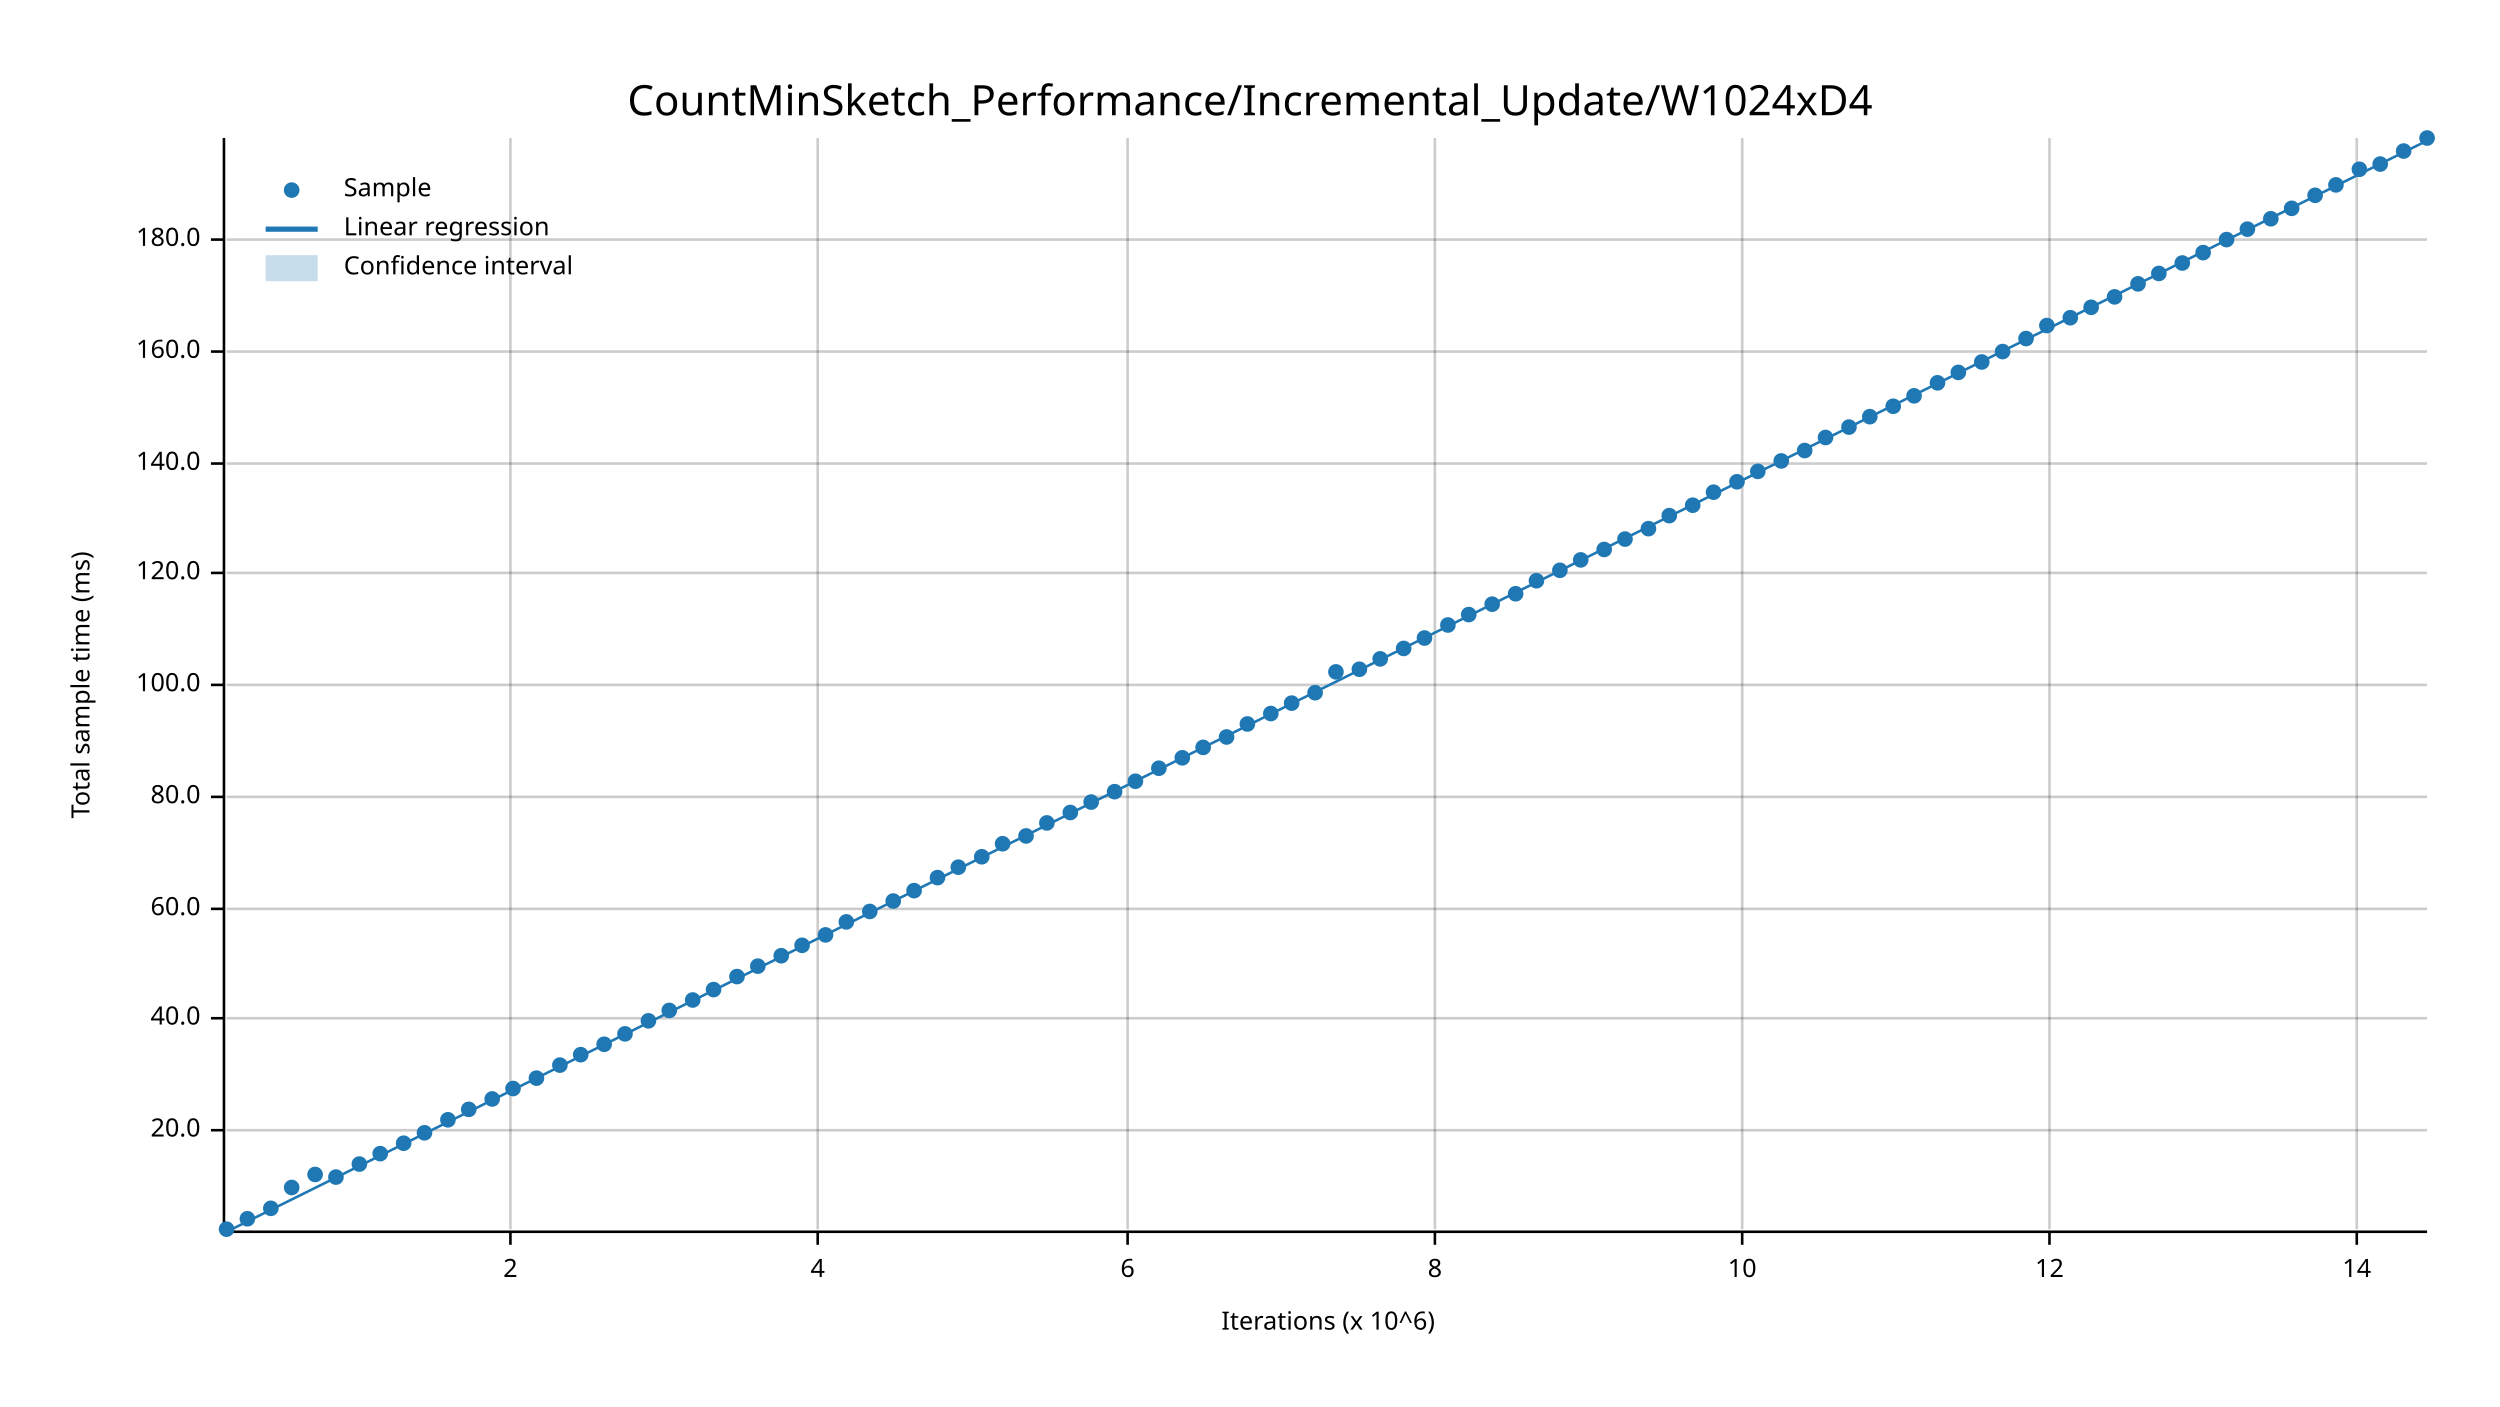
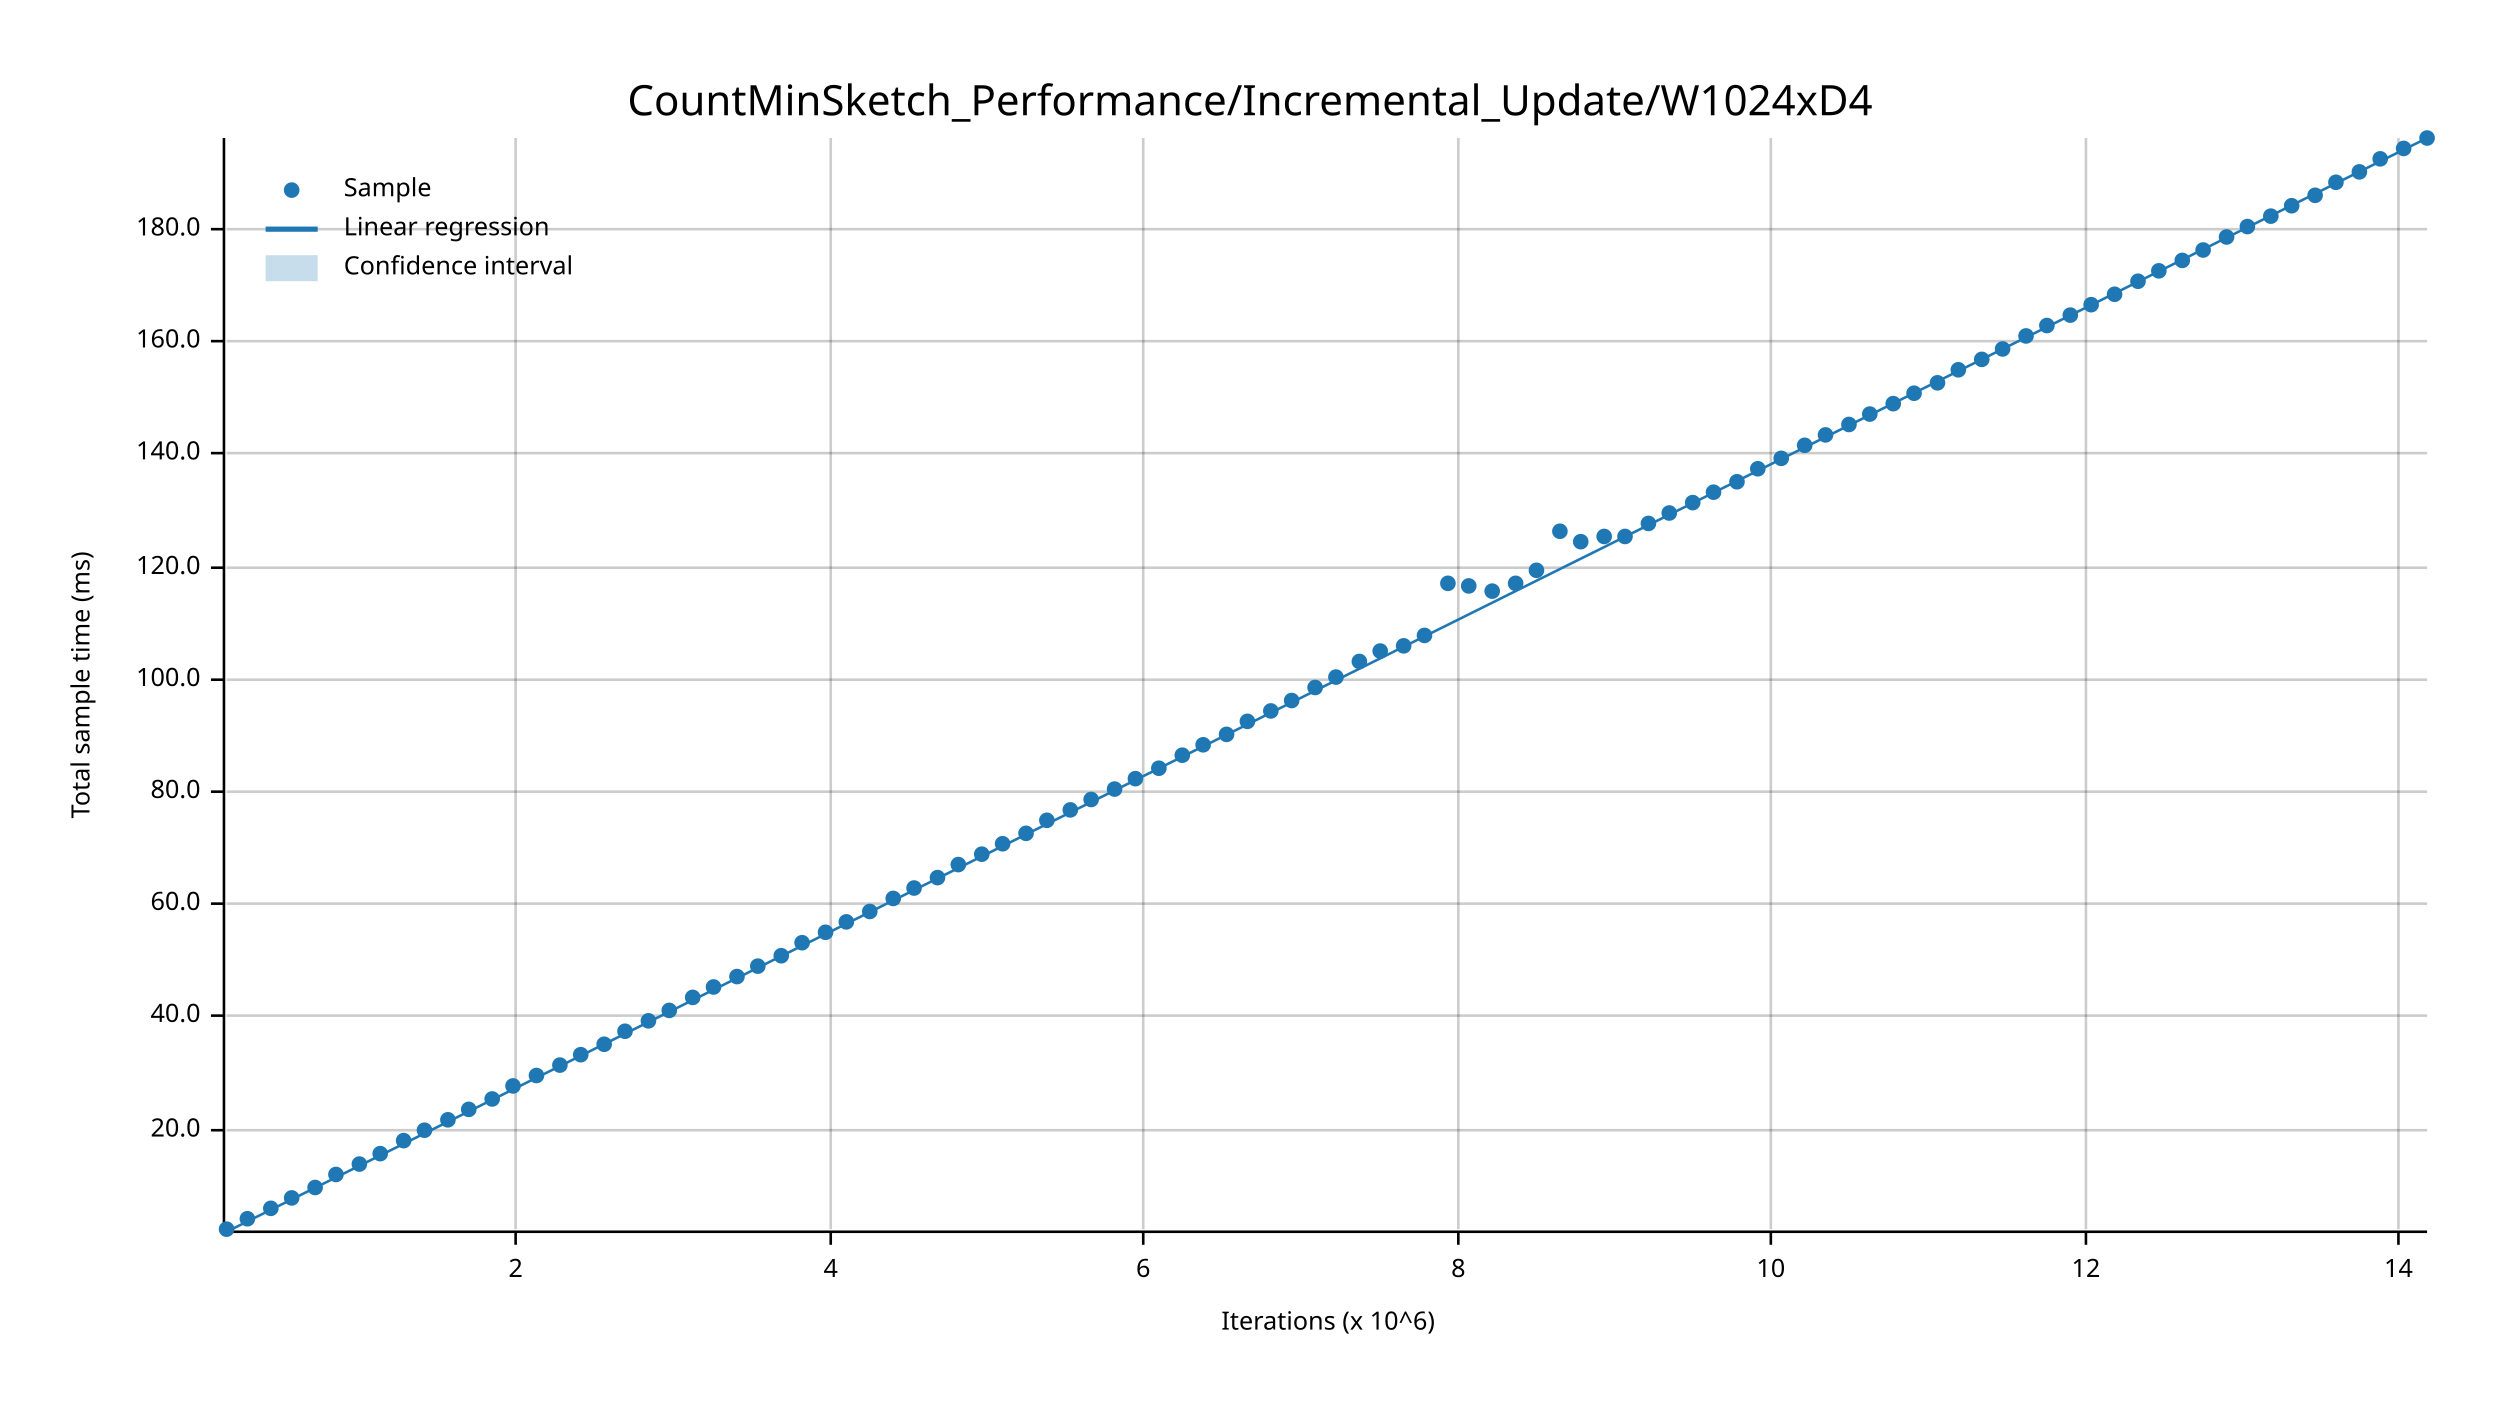
<svg xmlns="http://www.w3.org/2000/svg" width="960" height="540" viewBox="0 0 960 540">
  <text x="480" y="32" dy="0.76em" text-anchor="middle" font-family="sans-serif" font-size="16.129" opacity="1" fill="#000000">
CountMinSketch_Performance/Incremental_Update/W1024xD4
</text>
  <text x="27" y="263" dy="0.76em" text-anchor="middle" font-family="sans-serif" font-size="9.677" opacity="1" fill="#000000" transform="rotate(270, 27, 263)">
Total sample time (ms)
</text>
  <text x="510" y="513" dy="-0.5ex" text-anchor="middle" font-family="sans-serif" font-size="9.677" opacity="1" fill="#000000">
Iterations (x 10^6)
</text>
-   <line opacity="0.2" stroke="#000000" stroke-width="1" x1="196" y1="472" x2="196" y2="53" />
-   <line opacity="0.2" stroke="#000000" stroke-width="1" x1="314" y1="472" x2="314" y2="53" />
-   <line opacity="0.2" stroke="#000000" stroke-width="1" x1="433" y1="472" x2="433" y2="53" />
-   <line opacity="0.2" stroke="#000000" stroke-width="1" x1="551" y1="472" x2="551" y2="53" />
-   <line opacity="0.2" stroke="#000000" stroke-width="1" x1="669" y1="472" x2="669" y2="53" />
-   <line opacity="0.2" stroke="#000000" stroke-width="1" x1="787" y1="472" x2="787" y2="53" />
-   <line opacity="0.2" stroke="#000000" stroke-width="1" x1="905" y1="472" x2="905" y2="53" />
+   <line opacity="0.2" stroke="#000000" stroke-width="1" x1="198" y1="472" x2="198" y2="53" />
+   <line opacity="0.2" stroke="#000000" stroke-width="1" x1="319" y1="472" x2="319" y2="53" />
+   <line opacity="0.2" stroke="#000000" stroke-width="1" x1="439" y1="472" x2="439" y2="53" />
+   <line opacity="0.2" stroke="#000000" stroke-width="1" x1="560" y1="472" x2="560" y2="53" />
+   <line opacity="0.2" stroke="#000000" stroke-width="1" x1="680" y1="472" x2="680" y2="53" />
+   <line opacity="0.2" stroke="#000000" stroke-width="1" x1="801" y1="472" x2="801" y2="53" />
+   <line opacity="0.2" stroke="#000000" stroke-width="1" x1="921" y1="472" x2="921" y2="53" />
  <line opacity="0.2" stroke="#000000" stroke-width="1" x1="87" y1="434" x2="932" y2="434" />
-   <line opacity="0.2" stroke="#000000" stroke-width="1" x1="87" y1="391" x2="932" y2="391" />
-   <line opacity="0.2" stroke="#000000" stroke-width="1" x1="87" y1="349" x2="932" y2="349" />
-   <line opacity="0.2" stroke="#000000" stroke-width="1" x1="87" y1="306" x2="932" y2="306" />
-   <line opacity="0.2" stroke="#000000" stroke-width="1" x1="87" y1="263" x2="932" y2="263" />
-   <line opacity="0.2" stroke="#000000" stroke-width="1" x1="87" y1="220" x2="932" y2="220" />
-   <line opacity="0.2" stroke="#000000" stroke-width="1" x1="87" y1="178" x2="932" y2="178" />
-   <line opacity="0.2" stroke="#000000" stroke-width="1" x1="87" y1="135" x2="932" y2="135" />
-   <line opacity="0.2" stroke="#000000" stroke-width="1" x1="87" y1="92" x2="932" y2="92" />
+   <line opacity="0.2" stroke="#000000" stroke-width="1" x1="87" y1="390" x2="932" y2="390" />
+   <line opacity="0.2" stroke="#000000" stroke-width="1" x1="87" y1="347" x2="932" y2="347" />
+   <line opacity="0.2" stroke="#000000" stroke-width="1" x1="87" y1="304" x2="932" y2="304" />
+   <line opacity="0.2" stroke="#000000" stroke-width="1" x1="87" y1="261" x2="932" y2="261" />
+   <line opacity="0.2" stroke="#000000" stroke-width="1" x1="87" y1="218" x2="932" y2="218" />
+   <line opacity="0.2" stroke="#000000" stroke-width="1" x1="87" y1="174" x2="932" y2="174" />
+   <line opacity="0.2" stroke="#000000" stroke-width="1" x1="87" y1="131" x2="932" y2="131" />
+   <line opacity="0.2" stroke="#000000" stroke-width="1" x1="87" y1="88" x2="932" y2="88" />
  <polyline fill="none" opacity="1" stroke="#000000" stroke-width="1" points="86,53 86,472 " />
  <text x="77" y="434" dy="0.5ex" text-anchor="end" font-family="sans-serif" font-size="9.677" opacity="1" fill="#000000">
20.0
</text>
  <polyline fill="none" opacity="1" stroke="#000000" stroke-width="1" points="81,434 86,434 " />
-   <text x="77" y="391" dy="0.5ex" text-anchor="end" font-family="sans-serif" font-size="9.677" opacity="1" fill="#000000">
+   <text x="77" y="390" dy="0.5ex" text-anchor="end" font-family="sans-serif" font-size="9.677" opacity="1" fill="#000000">
40.0
</text>
-   <polyline fill="none" opacity="1" stroke="#000000" stroke-width="1" points="81,391 86,391 " />
-   <text x="77" y="349" dy="0.5ex" text-anchor="end" font-family="sans-serif" font-size="9.677" opacity="1" fill="#000000">
+   <polyline fill="none" opacity="1" stroke="#000000" stroke-width="1" points="81,390 86,390 " />
+   <text x="77" y="347" dy="0.5ex" text-anchor="end" font-family="sans-serif" font-size="9.677" opacity="1" fill="#000000">
60.0
</text>
-   <polyline fill="none" opacity="1" stroke="#000000" stroke-width="1" points="81,349 86,349 " />
-   <text x="77" y="306" dy="0.5ex" text-anchor="end" font-family="sans-serif" font-size="9.677" opacity="1" fill="#000000">
+   <polyline fill="none" opacity="1" stroke="#000000" stroke-width="1" points="81,347 86,347 " />
+   <text x="77" y="304" dy="0.5ex" text-anchor="end" font-family="sans-serif" font-size="9.677" opacity="1" fill="#000000">
80.0
</text>
-   <polyline fill="none" opacity="1" stroke="#000000" stroke-width="1" points="81,306 86,306 " />
-   <text x="77" y="263" dy="0.5ex" text-anchor="end" font-family="sans-serif" font-size="9.677" opacity="1" fill="#000000">
+   <polyline fill="none" opacity="1" stroke="#000000" stroke-width="1" points="81,304 86,304 " />
+   <text x="77" y="261" dy="0.5ex" text-anchor="end" font-family="sans-serif" font-size="9.677" opacity="1" fill="#000000">
100.0
</text>
-   <polyline fill="none" opacity="1" stroke="#000000" stroke-width="1" points="81,263 86,263 " />
-   <text x="77" y="220" dy="0.5ex" text-anchor="end" font-family="sans-serif" font-size="9.677" opacity="1" fill="#000000">
+   <polyline fill="none" opacity="1" stroke="#000000" stroke-width="1" points="81,261 86,261 " />
+   <text x="77" y="218" dy="0.5ex" text-anchor="end" font-family="sans-serif" font-size="9.677" opacity="1" fill="#000000">
120.0
</text>
-   <polyline fill="none" opacity="1" stroke="#000000" stroke-width="1" points="81,220 86,220 " />
-   <text x="77" y="178" dy="0.5ex" text-anchor="end" font-family="sans-serif" font-size="9.677" opacity="1" fill="#000000">
+   <polyline fill="none" opacity="1" stroke="#000000" stroke-width="1" points="81,218 86,218 " />
+   <text x="77" y="174" dy="0.5ex" text-anchor="end" font-family="sans-serif" font-size="9.677" opacity="1" fill="#000000">
140.0
</text>
-   <polyline fill="none" opacity="1" stroke="#000000" stroke-width="1" points="81,178 86,178 " />
-   <text x="77" y="135" dy="0.5ex" text-anchor="end" font-family="sans-serif" font-size="9.677" opacity="1" fill="#000000">
+   <polyline fill="none" opacity="1" stroke="#000000" stroke-width="1" points="81,174 86,174 " />
+   <text x="77" y="131" dy="0.5ex" text-anchor="end" font-family="sans-serif" font-size="9.677" opacity="1" fill="#000000">
160.0
</text>
-   <polyline fill="none" opacity="1" stroke="#000000" stroke-width="1" points="81,135 86,135 " />
-   <text x="77" y="92" dy="0.5ex" text-anchor="end" font-family="sans-serif" font-size="9.677" opacity="1" fill="#000000">
+   <polyline fill="none" opacity="1" stroke="#000000" stroke-width="1" points="81,131 86,131 " />
+   <text x="77" y="88" dy="0.5ex" text-anchor="end" font-family="sans-serif" font-size="9.677" opacity="1" fill="#000000">
180.0
</text>
-   <polyline fill="none" opacity="1" stroke="#000000" stroke-width="1" points="81,92 86,92 " />
+   <polyline fill="none" opacity="1" stroke="#000000" stroke-width="1" points="81,88 86,88 " />
  <polyline fill="none" opacity="1" stroke="#000000" stroke-width="1" points="87,473 932,473 " />
-   <text x="196" y="483" dy="0.76em" text-anchor="middle" font-family="sans-serif" font-size="9.677" opacity="1" fill="#000000">
+   <text x="198" y="483" dy="0.76em" text-anchor="middle" font-family="sans-serif" font-size="9.677" opacity="1" fill="#000000">
2
</text>
-   <polyline fill="none" opacity="1" stroke="#000000" stroke-width="1" points="196,473 196,478 " />
-   <text x="314" y="483" dy="0.76em" text-anchor="middle" font-family="sans-serif" font-size="9.677" opacity="1" fill="#000000">
+   <polyline fill="none" opacity="1" stroke="#000000" stroke-width="1" points="198,473 198,478 " />
+   <text x="319" y="483" dy="0.76em" text-anchor="middle" font-family="sans-serif" font-size="9.677" opacity="1" fill="#000000">
4
</text>
-   <polyline fill="none" opacity="1" stroke="#000000" stroke-width="1" points="314,473 314,478 " />
-   <text x="433" y="483" dy="0.76em" text-anchor="middle" font-family="sans-serif" font-size="9.677" opacity="1" fill="#000000">
+   <polyline fill="none" opacity="1" stroke="#000000" stroke-width="1" points="319,473 319,478 " />
+   <text x="439" y="483" dy="0.76em" text-anchor="middle" font-family="sans-serif" font-size="9.677" opacity="1" fill="#000000">
6
</text>
-   <polyline fill="none" opacity="1" stroke="#000000" stroke-width="1" points="433,473 433,478 " />
-   <text x="551" y="483" dy="0.76em" text-anchor="middle" font-family="sans-serif" font-size="9.677" opacity="1" fill="#000000">
+   <polyline fill="none" opacity="1" stroke="#000000" stroke-width="1" points="439,473 439,478 " />
+   <text x="560" y="483" dy="0.76em" text-anchor="middle" font-family="sans-serif" font-size="9.677" opacity="1" fill="#000000">
8
</text>
-   <polyline fill="none" opacity="1" stroke="#000000" stroke-width="1" points="551,473 551,478 " />
-   <text x="669" y="483" dy="0.76em" text-anchor="middle" font-family="sans-serif" font-size="9.677" opacity="1" fill="#000000">
+   <polyline fill="none" opacity="1" stroke="#000000" stroke-width="1" points="560,473 560,478 " />
+   <text x="680" y="483" dy="0.76em" text-anchor="middle" font-family="sans-serif" font-size="9.677" opacity="1" fill="#000000">
10
</text>
-   <polyline fill="none" opacity="1" stroke="#000000" stroke-width="1" points="669,473 669,478 " />
-   <text x="787" y="483" dy="0.76em" text-anchor="middle" font-family="sans-serif" font-size="9.677" opacity="1" fill="#000000">
+   <polyline fill="none" opacity="1" stroke="#000000" stroke-width="1" points="680,473 680,478 " />
+   <text x="801" y="483" dy="0.76em" text-anchor="middle" font-family="sans-serif" font-size="9.677" opacity="1" fill="#000000">
12
</text>
-   <polyline fill="none" opacity="1" stroke="#000000" stroke-width="1" points="787,473 787,478 " />
-   <text x="905" y="483" dy="0.76em" text-anchor="middle" font-family="sans-serif" font-size="9.677" opacity="1" fill="#000000">
+   <polyline fill="none" opacity="1" stroke="#000000" stroke-width="1" points="801,473 801,478 " />
+   <text x="921" y="483" dy="0.76em" text-anchor="middle" font-family="sans-serif" font-size="9.677" opacity="1" fill="#000000">
14
</text>
-   <polyline fill="none" opacity="1" stroke="#000000" stroke-width="1" points="905,473 905,478 " />
+   <polyline fill="none" opacity="1" stroke="#000000" stroke-width="1" points="921,473 921,478 " />
  <circle cx="87" cy="472" r="3" opacity="1" fill="#1F78B4" stroke="none" stroke-width="1" />
  <circle cx="95" cy="468" r="3" opacity="1" fill="#1F78B4" stroke="none" stroke-width="1" />
  <circle cx="104" cy="464" r="3" opacity="1" fill="#1F78B4" stroke="none" stroke-width="1" />
-   <circle cx="112" cy="456" r="3" opacity="1" fill="#1F78B4" stroke="none" stroke-width="1" />
-   <circle cx="121" cy="451" r="3" opacity="1" fill="#1F78B4" stroke="none" stroke-width="1" />
-   <circle cx="129" cy="452" r="3" opacity="1" fill="#1F78B4" stroke="none" stroke-width="1" />
+   <circle cx="112" cy="460" r="3" opacity="1" fill="#1F78B4" stroke="none" stroke-width="1" />
+   <circle cx="121" cy="456" r="3" opacity="1" fill="#1F78B4" stroke="none" stroke-width="1" />
+   <circle cx="129" cy="451" r="3" opacity="1" fill="#1F78B4" stroke="none" stroke-width="1" />
  <circle cx="138" cy="447" r="3" opacity="1" fill="#1F78B4" stroke="none" stroke-width="1" />
  <circle cx="146" cy="443" r="3" opacity="1" fill="#1F78B4" stroke="none" stroke-width="1" />
-   <circle cx="155" cy="439" r="3" opacity="1" fill="#1F78B4" stroke="none" stroke-width="1" />
-   <circle cx="163" cy="435" r="3" opacity="1" fill="#1F78B4" stroke="none" stroke-width="1" />
+   <circle cx="155" cy="438" r="3" opacity="1" fill="#1F78B4" stroke="none" stroke-width="1" />
+   <circle cx="163" cy="434" r="3" opacity="1" fill="#1F78B4" stroke="none" stroke-width="1" />
  <circle cx="172" cy="430" r="3" opacity="1" fill="#1F78B4" stroke="none" stroke-width="1" />
  <circle cx="180" cy="426" r="3" opacity="1" fill="#1F78B4" stroke="none" stroke-width="1" />
  <circle cx="189" cy="422" r="3" opacity="1" fill="#1F78B4" stroke="none" stroke-width="1" />
-   <circle cx="197" cy="418" r="3" opacity="1" fill="#1F78B4" stroke="none" stroke-width="1" />
-   <circle cx="206" cy="414" r="3" opacity="1" fill="#1F78B4" stroke="none" stroke-width="1" />
+   <circle cx="197" cy="417" r="3" opacity="1" fill="#1F78B4" stroke="none" stroke-width="1" />
+   <circle cx="206" cy="413" r="3" opacity="1" fill="#1F78B4" stroke="none" stroke-width="1" />
  <circle cx="215" cy="409" r="3" opacity="1" fill="#1F78B4" stroke="none" stroke-width="1" />
  <circle cx="223" cy="405" r="3" opacity="1" fill="#1F78B4" stroke="none" stroke-width="1" />
  <circle cx="232" cy="401" r="3" opacity="1" fill="#1F78B4" stroke="none" stroke-width="1" />
-   <circle cx="240" cy="397" r="3" opacity="1" fill="#1F78B4" stroke="none" stroke-width="1" />
+   <circle cx="240" cy="396" r="3" opacity="1" fill="#1F78B4" stroke="none" stroke-width="1" />
  <circle cx="249" cy="392" r="3" opacity="1" fill="#1F78B4" stroke="none" stroke-width="1" />
  <circle cx="257" cy="388" r="3" opacity="1" fill="#1F78B4" stroke="none" stroke-width="1" />
-   <circle cx="266" cy="384" r="3" opacity="1" fill="#1F78B4" stroke="none" stroke-width="1" />
-   <circle cx="274" cy="380" r="3" opacity="1" fill="#1F78B4" stroke="none" stroke-width="1" />
+   <circle cx="266" cy="383" r="3" opacity="1" fill="#1F78B4" stroke="none" stroke-width="1" />
+   <circle cx="274" cy="379" r="3" opacity="1" fill="#1F78B4" stroke="none" stroke-width="1" />
  <circle cx="283" cy="375" r="3" opacity="1" fill="#1F78B4" stroke="none" stroke-width="1" />
  <circle cx="291" cy="371" r="3" opacity="1" fill="#1F78B4" stroke="none" stroke-width="1" />
  <circle cx="300" cy="367" r="3" opacity="1" fill="#1F78B4" stroke="none" stroke-width="1" />
-   <circle cx="308" cy="363" r="3" opacity="1" fill="#1F78B4" stroke="none" stroke-width="1" />
-   <circle cx="317" cy="359" r="3" opacity="1" fill="#1F78B4" stroke="none" stroke-width="1" />
+   <circle cx="308" cy="362" r="3" opacity="1" fill="#1F78B4" stroke="none" stroke-width="1" />
+   <circle cx="317" cy="358" r="3" opacity="1" fill="#1F78B4" stroke="none" stroke-width="1" />
  <circle cx="325" cy="354" r="3" opacity="1" fill="#1F78B4" stroke="none" stroke-width="1" />
  <circle cx="334" cy="350" r="3" opacity="1" fill="#1F78B4" stroke="none" stroke-width="1" />
-   <circle cx="343" cy="346" r="3" opacity="1" fill="#1F78B4" stroke="none" stroke-width="1" />
-   <circle cx="351" cy="342" r="3" opacity="1" fill="#1F78B4" stroke="none" stroke-width="1" />
+   <circle cx="343" cy="345" r="3" opacity="1" fill="#1F78B4" stroke="none" stroke-width="1" />
+   <circle cx="351" cy="341" r="3" opacity="1" fill="#1F78B4" stroke="none" stroke-width="1" />
  <circle cx="360" cy="337" r="3" opacity="1" fill="#1F78B4" stroke="none" stroke-width="1" />
-   <circle cx="368" cy="333" r="3" opacity="1" fill="#1F78B4" stroke="none" stroke-width="1" />
-   <circle cx="377" cy="329" r="3" opacity="1" fill="#1F78B4" stroke="none" stroke-width="1" />
+   <circle cx="368" cy="332" r="3" opacity="1" fill="#1F78B4" stroke="none" stroke-width="1" />
+   <circle cx="377" cy="328" r="3" opacity="1" fill="#1F78B4" stroke="none" stroke-width="1" />
  <circle cx="385" cy="324" r="3" opacity="1" fill="#1F78B4" stroke="none" stroke-width="1" />
-   <circle cx="394" cy="321" r="3" opacity="1" fill="#1F78B4" stroke="none" stroke-width="1" />
-   <circle cx="402" cy="316" r="3" opacity="1" fill="#1F78B4" stroke="none" stroke-width="1" />
-   <circle cx="411" cy="312" r="3" opacity="1" fill="#1F78B4" stroke="none" stroke-width="1" />
-   <circle cx="419" cy="308" r="3" opacity="1" fill="#1F78B4" stroke="none" stroke-width="1" />
-   <circle cx="428" cy="304" r="3" opacity="1" fill="#1F78B4" stroke="none" stroke-width="1" />
-   <circle cx="436" cy="300" r="3" opacity="1" fill="#1F78B4" stroke="none" stroke-width="1" />
+   <circle cx="394" cy="320" r="3" opacity="1" fill="#1F78B4" stroke="none" stroke-width="1" />
+   <circle cx="402" cy="315" r="3" opacity="1" fill="#1F78B4" stroke="none" stroke-width="1" />
+   <circle cx="411" cy="311" r="3" opacity="1" fill="#1F78B4" stroke="none" stroke-width="1" />
+   <circle cx="419" cy="307" r="3" opacity="1" fill="#1F78B4" stroke="none" stroke-width="1" />
+   <circle cx="428" cy="303" r="3" opacity="1" fill="#1F78B4" stroke="none" stroke-width="1" />
+   <circle cx="436" cy="299" r="3" opacity="1" fill="#1F78B4" stroke="none" stroke-width="1" />
  <circle cx="445" cy="295" r="3" opacity="1" fill="#1F78B4" stroke="none" stroke-width="1" />
-   <circle cx="454" cy="291" r="3" opacity="1" fill="#1F78B4" stroke="none" stroke-width="1" />
-   <circle cx="462" cy="287" r="3" opacity="1" fill="#1F78B4" stroke="none" stroke-width="1" />
-   <circle cx="471" cy="283" r="3" opacity="1" fill="#1F78B4" stroke="none" stroke-width="1" />
-   <circle cx="479" cy="278" r="3" opacity="1" fill="#1F78B4" stroke="none" stroke-width="1" />
-   <circle cx="488" cy="274" r="3" opacity="1" fill="#1F78B4" stroke="none" stroke-width="1" />
-   <circle cx="496" cy="270" r="3" opacity="1" fill="#1F78B4" stroke="none" stroke-width="1" />
-   <circle cx="505" cy="266" r="3" opacity="1" fill="#1F78B4" stroke="none" stroke-width="1" />
-   <circle cx="513" cy="258" r="3" opacity="1" fill="#1F78B4" stroke="none" stroke-width="1" />
-   <circle cx="522" cy="257" r="3" opacity="1" fill="#1F78B4" stroke="none" stroke-width="1" />
-   <circle cx="530" cy="253" r="3" opacity="1" fill="#1F78B4" stroke="none" stroke-width="1" />
-   <circle cx="539" cy="249" r="3" opacity="1" fill="#1F78B4" stroke="none" stroke-width="1" />
-   <circle cx="547" cy="245" r="3" opacity="1" fill="#1F78B4" stroke="none" stroke-width="1" />
-   <circle cx="556" cy="240" r="3" opacity="1" fill="#1F78B4" stroke="none" stroke-width="1" />
-   <circle cx="564" cy="236" r="3" opacity="1" fill="#1F78B4" stroke="none" stroke-width="1" />
-   <circle cx="573" cy="232" r="3" opacity="1" fill="#1F78B4" stroke="none" stroke-width="1" />
-   <circle cx="582" cy="228" r="3" opacity="1" fill="#1F78B4" stroke="none" stroke-width="1" />
-   <circle cx="590" cy="223" r="3" opacity="1" fill="#1F78B4" stroke="none" stroke-width="1" />
-   <circle cx="599" cy="219" r="3" opacity="1" fill="#1F78B4" stroke="none" stroke-width="1" />
-   <circle cx="607" cy="215" r="3" opacity="1" fill="#1F78B4" stroke="none" stroke-width="1" />
-   <circle cx="616" cy="211" r="3" opacity="1" fill="#1F78B4" stroke="none" stroke-width="1" />
-   <circle cx="624" cy="207" r="3" opacity="1" fill="#1F78B4" stroke="none" stroke-width="1" />
-   <circle cx="633" cy="203" r="3" opacity="1" fill="#1F78B4" stroke="none" stroke-width="1" />
-   <circle cx="641" cy="198" r="3" opacity="1" fill="#1F78B4" stroke="none" stroke-width="1" />
-   <circle cx="650" cy="194" r="3" opacity="1" fill="#1F78B4" stroke="none" stroke-width="1" />
+   <circle cx="454" cy="290" r="3" opacity="1" fill="#1F78B4" stroke="none" stroke-width="1" />
+   <circle cx="462" cy="286" r="3" opacity="1" fill="#1F78B4" stroke="none" stroke-width="1" />
+   <circle cx="471" cy="282" r="3" opacity="1" fill="#1F78B4" stroke="none" stroke-width="1" />
+   <circle cx="479" cy="277" r="3" opacity="1" fill="#1F78B4" stroke="none" stroke-width="1" />
+   <circle cx="488" cy="273" r="3" opacity="1" fill="#1F78B4" stroke="none" stroke-width="1" />
+   <circle cx="496" cy="269" r="3" opacity="1" fill="#1F78B4" stroke="none" stroke-width="1" />
+   <circle cx="505" cy="264" r="3" opacity="1" fill="#1F78B4" stroke="none" stroke-width="1" />
+   <circle cx="513" cy="260" r="3" opacity="1" fill="#1F78B4" stroke="none" stroke-width="1" />
+   <circle cx="522" cy="254" r="3" opacity="1" fill="#1F78B4" stroke="none" stroke-width="1" />
+   <circle cx="530" cy="250" r="3" opacity="1" fill="#1F78B4" stroke="none" stroke-width="1" />
+   <circle cx="539" cy="248" r="3" opacity="1" fill="#1F78B4" stroke="none" stroke-width="1" />
+   <circle cx="547" cy="244" r="3" opacity="1" fill="#1F78B4" stroke="none" stroke-width="1" />
+   <circle cx="556" cy="224" r="3" opacity="1" fill="#1F78B4" stroke="none" stroke-width="1" />
+   <circle cx="564" cy="225" r="3" opacity="1" fill="#1F78B4" stroke="none" stroke-width="1" />
+   <circle cx="573" cy="227" r="3" opacity="1" fill="#1F78B4" stroke="none" stroke-width="1" />
+   <circle cx="582" cy="224" r="3" opacity="1" fill="#1F78B4" stroke="none" stroke-width="1" />
+   <circle cx="590" cy="219" r="3" opacity="1" fill="#1F78B4" stroke="none" stroke-width="1" />
+   <circle cx="599" cy="204" r="3" opacity="1" fill="#1F78B4" stroke="none" stroke-width="1" />
+   <circle cx="607" cy="208" r="3" opacity="1" fill="#1F78B4" stroke="none" stroke-width="1" />
+   <circle cx="616" cy="206" r="3" opacity="1" fill="#1F78B4" stroke="none" stroke-width="1" />
+   <circle cx="624" cy="206" r="3" opacity="1" fill="#1F78B4" stroke="none" stroke-width="1" />
+   <circle cx="633" cy="201" r="3" opacity="1" fill="#1F78B4" stroke="none" stroke-width="1" />
+   <circle cx="641" cy="197" r="3" opacity="1" fill="#1F78B4" stroke="none" stroke-width="1" />
+   <circle cx="650" cy="193" r="3" opacity="1" fill="#1F78B4" stroke="none" stroke-width="1" />
  <circle cx="658" cy="189" r="3" opacity="1" fill="#1F78B4" stroke="none" stroke-width="1" />
  <circle cx="667" cy="185" r="3" opacity="1" fill="#1F78B4" stroke="none" stroke-width="1" />
-   <circle cx="675" cy="181" r="3" opacity="1" fill="#1F78B4" stroke="none" stroke-width="1" />
-   <circle cx="684" cy="177" r="3" opacity="1" fill="#1F78B4" stroke="none" stroke-width="1" />
-   <circle cx="693" cy="173" r="3" opacity="1" fill="#1F78B4" stroke="none" stroke-width="1" />
-   <circle cx="701" cy="168" r="3" opacity="1" fill="#1F78B4" stroke="none" stroke-width="1" />
-   <circle cx="710" cy="164" r="3" opacity="1" fill="#1F78B4" stroke="none" stroke-width="1" />
-   <circle cx="718" cy="160" r="3" opacity="1" fill="#1F78B4" stroke="none" stroke-width="1" />
-   <circle cx="727" cy="156" r="3" opacity="1" fill="#1F78B4" stroke="none" stroke-width="1" />
-   <circle cx="735" cy="152" r="3" opacity="1" fill="#1F78B4" stroke="none" stroke-width="1" />
+   <circle cx="675" cy="180" r="3" opacity="1" fill="#1F78B4" stroke="none" stroke-width="1" />
+   <circle cx="684" cy="176" r="3" opacity="1" fill="#1F78B4" stroke="none" stroke-width="1" />
+   <circle cx="693" cy="171" r="3" opacity="1" fill="#1F78B4" stroke="none" stroke-width="1" />
+   <circle cx="701" cy="167" r="3" opacity="1" fill="#1F78B4" stroke="none" stroke-width="1" />
+   <circle cx="710" cy="163" r="3" opacity="1" fill="#1F78B4" stroke="none" stroke-width="1" />
+   <circle cx="718" cy="159" r="3" opacity="1" fill="#1F78B4" stroke="none" stroke-width="1" />
+   <circle cx="727" cy="155" r="3" opacity="1" fill="#1F78B4" stroke="none" stroke-width="1" />
+   <circle cx="735" cy="151" r="3" opacity="1" fill="#1F78B4" stroke="none" stroke-width="1" />
  <circle cx="744" cy="147" r="3" opacity="1" fill="#1F78B4" stroke="none" stroke-width="1" />
-   <circle cx="752" cy="143" r="3" opacity="1" fill="#1F78B4" stroke="none" stroke-width="1" />
-   <circle cx="761" cy="139" r="3" opacity="1" fill="#1F78B4" stroke="none" stroke-width="1" />
-   <circle cx="769" cy="135" r="3" opacity="1" fill="#1F78B4" stroke="none" stroke-width="1" />
-   <circle cx="778" cy="130" r="3" opacity="1" fill="#1F78B4" stroke="none" stroke-width="1" />
+   <circle cx="752" cy="142" r="3" opacity="1" fill="#1F78B4" stroke="none" stroke-width="1" />
+   <circle cx="761" cy="138" r="3" opacity="1" fill="#1F78B4" stroke="none" stroke-width="1" />
+   <circle cx="769" cy="134" r="3" opacity="1" fill="#1F78B4" stroke="none" stroke-width="1" />
+   <circle cx="778" cy="129" r="3" opacity="1" fill="#1F78B4" stroke="none" stroke-width="1" />
  <circle cx="786" cy="125" r="3" opacity="1" fill="#1F78B4" stroke="none" stroke-width="1" />
-   <circle cx="795" cy="122" r="3" opacity="1" fill="#1F78B4" stroke="none" stroke-width="1" />
-   <circle cx="803" cy="118" r="3" opacity="1" fill="#1F78B4" stroke="none" stroke-width="1" />
-   <circle cx="812" cy="114" r="3" opacity="1" fill="#1F78B4" stroke="none" stroke-width="1" />
-   <circle cx="821" cy="109" r="3" opacity="1" fill="#1F78B4" stroke="none" stroke-width="1" />
-   <circle cx="829" cy="105" r="3" opacity="1" fill="#1F78B4" stroke="none" stroke-width="1" />
-   <circle cx="838" cy="101" r="3" opacity="1" fill="#1F78B4" stroke="none" stroke-width="1" />
-   <circle cx="846" cy="97" r="3" opacity="1" fill="#1F78B4" stroke="none" stroke-width="1" />
-   <circle cx="855" cy="92" r="3" opacity="1" fill="#1F78B4" stroke="none" stroke-width="1" />
-   <circle cx="863" cy="88" r="3" opacity="1" fill="#1F78B4" stroke="none" stroke-width="1" />
-   <circle cx="872" cy="84" r="3" opacity="1" fill="#1F78B4" stroke="none" stroke-width="1" />
-   <circle cx="880" cy="80" r="3" opacity="1" fill="#1F78B4" stroke="none" stroke-width="1" />
+   <circle cx="795" cy="121" r="3" opacity="1" fill="#1F78B4" stroke="none" stroke-width="1" />
+   <circle cx="803" cy="117" r="3" opacity="1" fill="#1F78B4" stroke="none" stroke-width="1" />
+   <circle cx="812" cy="113" r="3" opacity="1" fill="#1F78B4" stroke="none" stroke-width="1" />
+   <circle cx="821" cy="108" r="3" opacity="1" fill="#1F78B4" stroke="none" stroke-width="1" />
+   <circle cx="829" cy="104" r="3" opacity="1" fill="#1F78B4" stroke="none" stroke-width="1" />
+   <circle cx="838" cy="100" r="3" opacity="1" fill="#1F78B4" stroke="none" stroke-width="1" />
+   <circle cx="846" cy="96" r="3" opacity="1" fill="#1F78B4" stroke="none" stroke-width="1" />
+   <circle cx="855" cy="91" r="3" opacity="1" fill="#1F78B4" stroke="none" stroke-width="1" />
+   <circle cx="863" cy="87" r="3" opacity="1" fill="#1F78B4" stroke="none" stroke-width="1" />
+   <circle cx="872" cy="83" r="3" opacity="1" fill="#1F78B4" stroke="none" stroke-width="1" />
+   <circle cx="880" cy="79" r="3" opacity="1" fill="#1F78B4" stroke="none" stroke-width="1" />
  <circle cx="889" cy="75" r="3" opacity="1" fill="#1F78B4" stroke="none" stroke-width="1" />
-   <circle cx="897" cy="71" r="3" opacity="1" fill="#1F78B4" stroke="none" stroke-width="1" />
-   <circle cx="906" cy="65" r="3" opacity="1" fill="#1F78B4" stroke="none" stroke-width="1" />
-   <circle cx="914" cy="63" r="3" opacity="1" fill="#1F78B4" stroke="none" stroke-width="1" />
-   <circle cx="923" cy="58" r="3" opacity="1" fill="#1F78B4" stroke="none" stroke-width="1" />
+   <circle cx="897" cy="70" r="3" opacity="1" fill="#1F78B4" stroke="none" stroke-width="1" />
+   <circle cx="906" cy="66" r="3" opacity="1" fill="#1F78B4" stroke="none" stroke-width="1" />
+   <circle cx="914" cy="61" r="3" opacity="1" fill="#1F78B4" stroke="none" stroke-width="1" />
+   <circle cx="923" cy="57" r="3" opacity="1" fill="#1F78B4" stroke="none" stroke-width="1" />
  <circle cx="932" cy="53" r="3" opacity="1" fill="#1F78B4" stroke="none" stroke-width="1" />
-   <polyline fill="none" opacity="1" stroke="#1F78B4" stroke-width="1" points="87,473 932,54 " />
-   <polygon opacity="0.25" fill="#1F78B4" points="87,473 932,54 932,54 " />
+   <polyline fill="none" opacity="1" stroke="#1F78B4" stroke-width="1" points="87,473 932,53 " />
+   <polygon opacity="0.25" fill="#1F78B4" points="87,473 932,53 932,53 " />
  <text x="132" y="68" dy="0.76em" text-anchor="start" font-family="sans-serif" font-size="9.677" opacity="1" fill="#000000">
Sample
</text>
  <text x="132" y="83" dy="0.76em" text-anchor="start" font-family="sans-serif" font-size="9.677" opacity="1" fill="#000000">
Linear regression
</text>
  <text x="132" y="98" dy="0.76em" text-anchor="start" font-family="sans-serif" font-size="9.677" opacity="1" fill="#000000">
Confidence interval
</text>
  <circle cx="112" cy="73" r="3" opacity="1" fill="#1F78B4" stroke="none" stroke-width="1" />
  <polyline fill="none" opacity="1" stroke="#1F78B4" stroke-width="2" points="102,88 122,88 " />
  <rect x="102" y="98" width="20" height="10" opacity="0.25" fill="#1F78B4" stroke="none" />
</svg>
